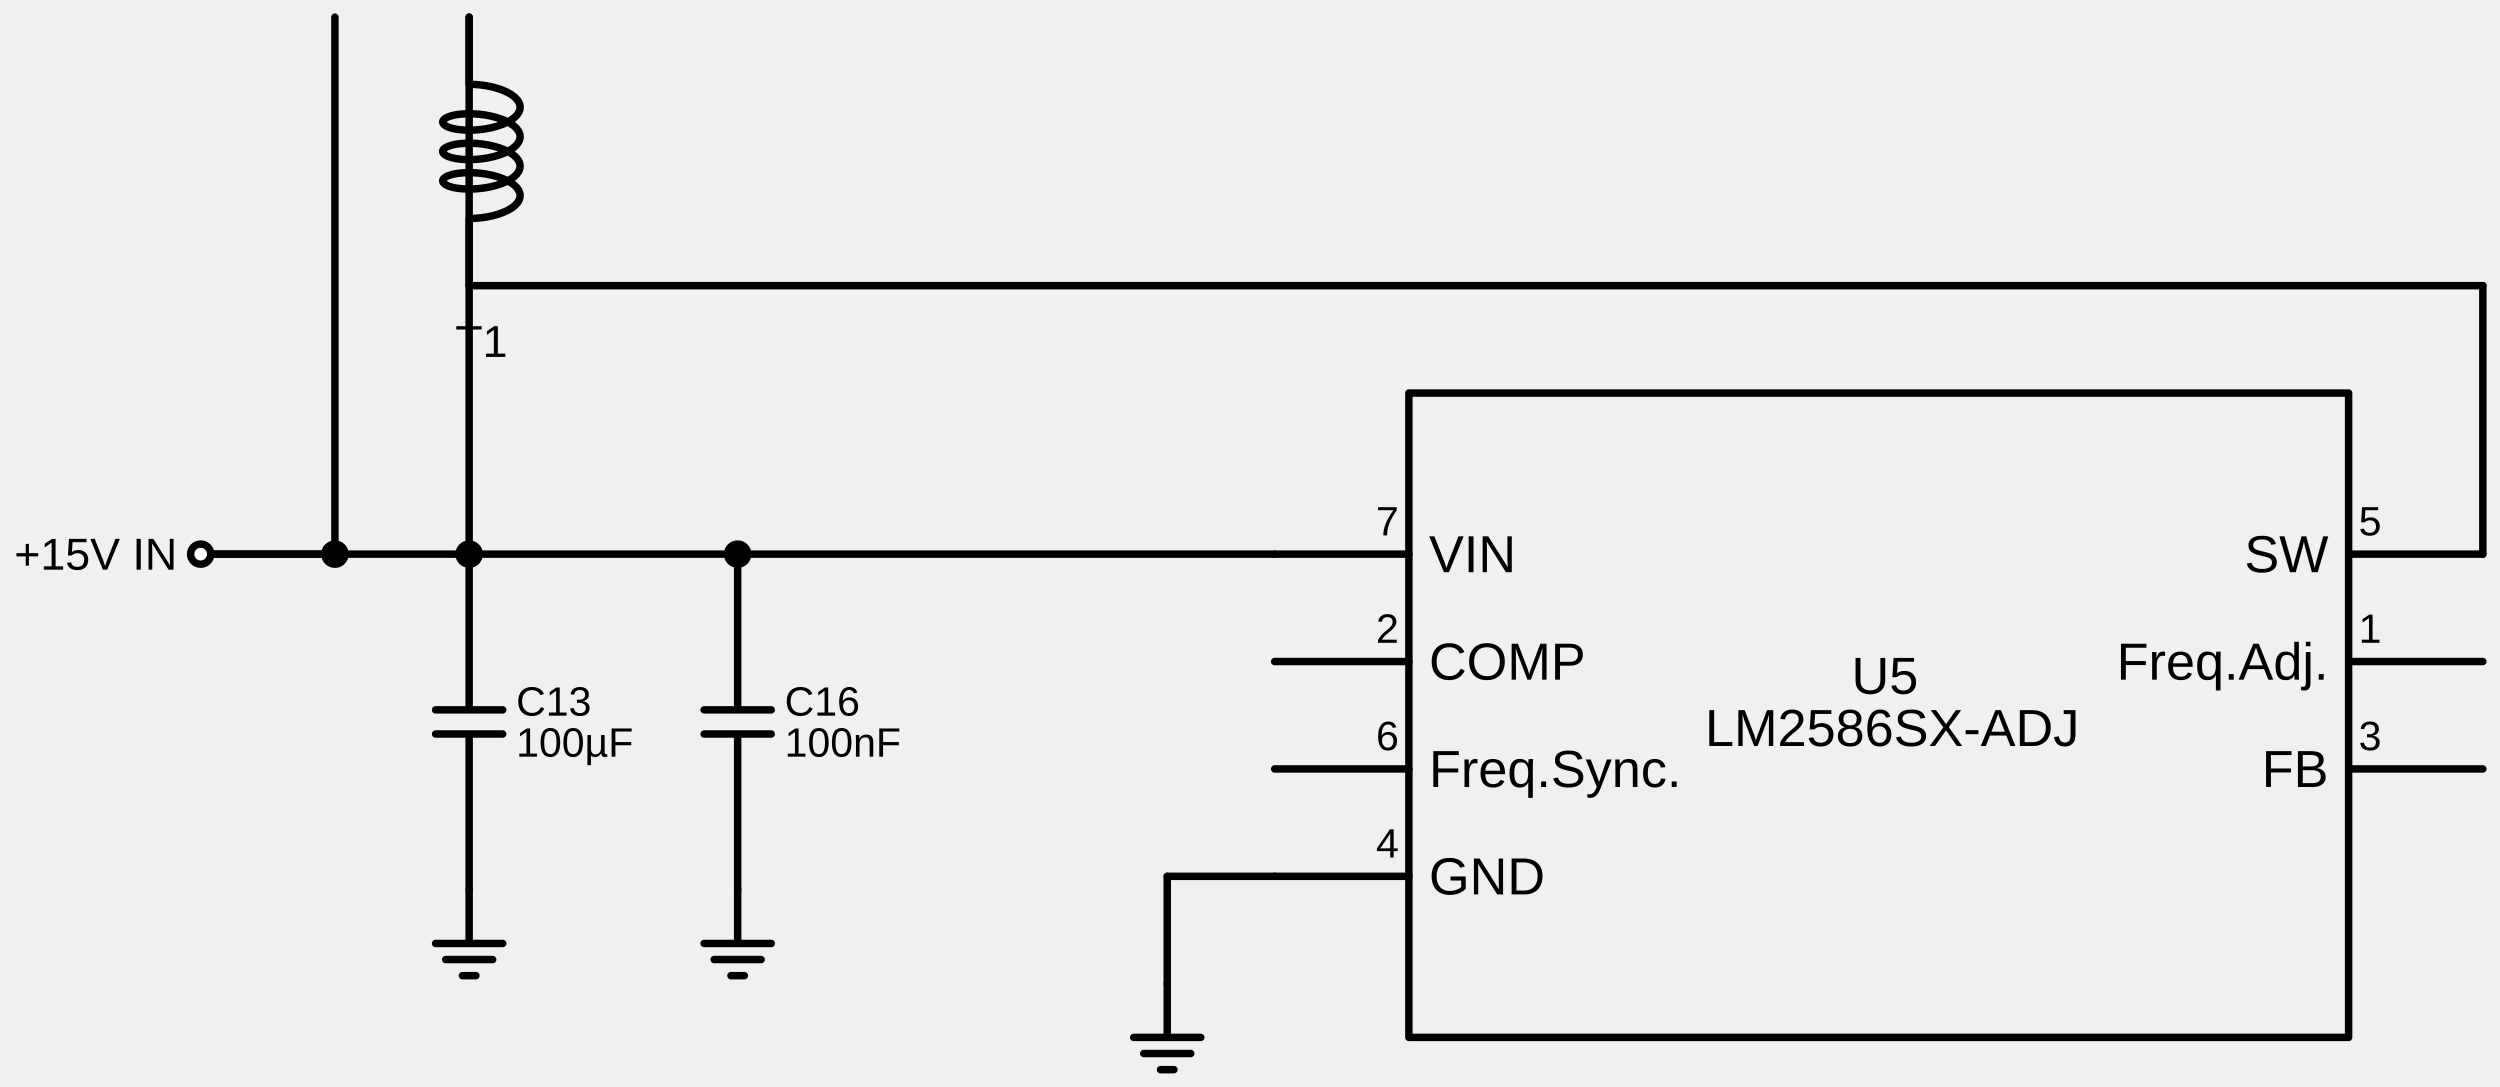
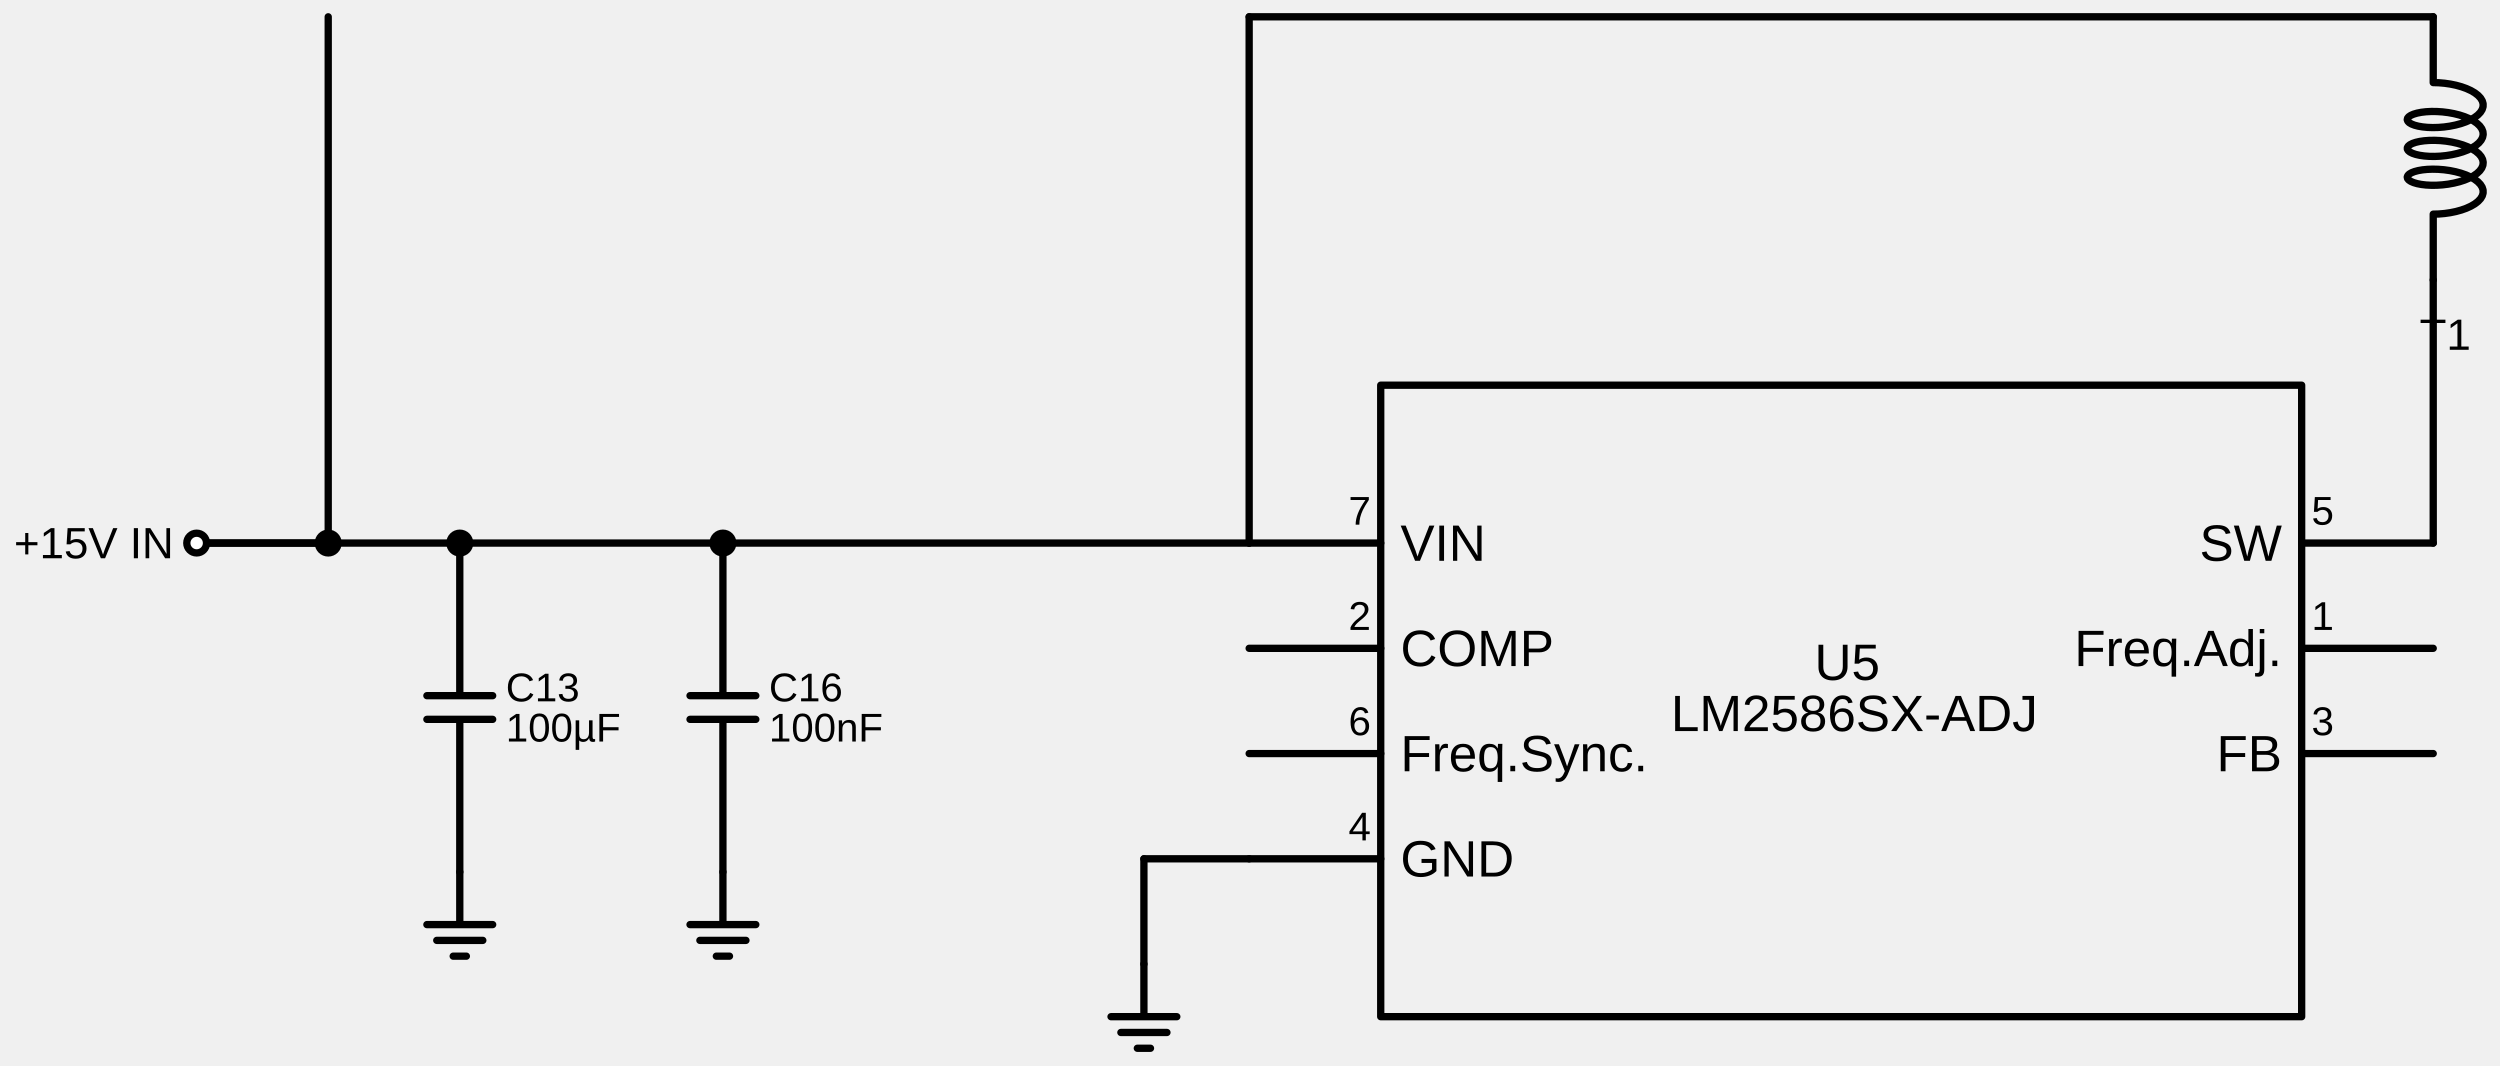
- <svg xmlns="http://www.w3.org/2000/svg" xml:lang="en" height="291.44pt" width="670.412pt" viewBox="-53.812 -148.6 670.412 291.44">
+ <svg xmlns="http://www.w3.org/2000/svg" xml:lang="en" height="291.44pt" width="684.084pt" viewBox="-53.812 -148.6 684.084 291.44">
  <path d="M 0.0,-0.0 L 18.0,-0.0 L 36.0,-0.0" style="stroke:black;fill:none;stroke-width:2.0;stroke-dasharray:-;stroke-linecap:round;stroke-linejoin:round;" />
  <path d="M 36.0,-0.0 L 36,-72.0 L 36,-144.0" style="stroke:black;fill:none;stroke-width:2.0;stroke-dasharray:-;stroke-linecap:round;stroke-linejoin:round;" />
  <path d="M 0.0,-0.0 L 36.0,-0.0 L 72.0,-0.0" style="stroke:black;fill:none;stroke-width:2.0;stroke-dasharray:-;stroke-linecap:round;stroke-linejoin:round;" />
  <path d="M 72.0,-0.0 L 72,41.76 M 81.0,41.76 L 63,41.76 M 81,48.24 L 63,48.24 M 72,48.24 L 72,90.0" style="stroke:black;fill:none;stroke-width:2.0;stroke-dasharray:-;stroke-linecap:round;stroke-linejoin:round;" />
  <path d="M 72,90.0 L 72,104.4 L 63,104.4 L 81,104.4 M 65.7,108.72 L 78.3,108.72 M 70.2,113.04 L 73.8,113.04" style="stroke:black;fill:none;stroke-width:2.0;stroke-dasharray:-;stroke-linecap:round;stroke-linejoin:round;" />
  <path d="M 72.0,-0.0 L 108.0,-0.0 L 144.0,-0.0" style="stroke:black;fill:none;stroke-width:2.0;stroke-dasharray:-;stroke-linecap:round;stroke-linejoin:round;" />
  <path d="M 144.0,-0.0 L 144.0,41.76 M 153.0,41.76 L 135.0,41.76 M 153.0,48.24 L 135.0,48.24 M 144,48.24 L 144,90.0" style="stroke:black;fill:none;stroke-width:2.0;stroke-dasharray:-;stroke-linecap:round;stroke-linejoin:round;" />
  <path d="M 144,90.0 L 144,104.4 L 135,104.4 L 153.0,104.4 M 137.7,108.72 L 150.3,108.72 M 142.2,113.04 L 145.8,113.04" style="stroke:black;fill:none;stroke-width:2.0;stroke-dasharray:-;stroke-linecap:round;stroke-linejoin:round;" />
  <path d="M 144.0,-0.0 L 216.0,-0.0 L 288.0,-0.0" style="stroke:black;fill:none;stroke-width:2.0;stroke-dasharray:-;stroke-linecap:round;stroke-linejoin:round;" />
  <path d="M 324.0,129.6 L 576.0,129.6 L 576.0,-43.2 L 324.0,-43.2 L 324.0,129.6" style="stroke:black;fill:none;stroke-width:2.0;stroke-dasharray:-;stroke-linecap:round;stroke-linejoin:round;" />
  <path d="M 324.0,-0.0 L 288.0,-0.0" style="stroke:black;fill:none;stroke-width:2.0;stroke-dasharray:-;stroke-linecap:round;stroke-linejoin:round;" />
  <path d="M 324.0,28.8 L 288.0,28.8" style="stroke:black;fill:none;stroke-width:2.0;stroke-dasharray:-;stroke-linecap:round;stroke-linejoin:round;" />
  <path d="M 324.0,57.6 L 288.0,57.6" style="stroke:black;fill:none;stroke-width:2.0;stroke-dasharray:-;stroke-linecap:round;stroke-linejoin:round;" />
  <path d="M 324.0,86.4 L 288.0,86.4" style="stroke:black;fill:none;stroke-width:2.0;stroke-dasharray:-;stroke-linecap:round;stroke-linejoin:round;" />
  <path d="M 576.0,-0.0 L 612.0,-0.0" style="stroke:black;fill:none;stroke-width:2.0;stroke-dasharray:-;stroke-linecap:round;stroke-linejoin:round;" />
  <path d="M 576.0,28.8 L 612.0,28.8" style="stroke:black;fill:none;stroke-width:2.0;stroke-dasharray:-;stroke-linecap:round;stroke-linejoin:round;" />
  <path d="M 576.0,57.6 L 612.0,57.6" style="stroke:black;fill:none;stroke-width:2.0;stroke-dasharray:-;stroke-linecap:round;stroke-linejoin:round;" />
  <path d="M 288.0,86.4 L 273.6,86.4 L 259.2,86.4" style="stroke:black;fill:none;stroke-width:2.0;stroke-dasharray:-;stroke-linecap:round;stroke-linejoin:round;" />
  <path d="M 259.2,86.4 L 259.2,100.8 L 259.2,115.2" style="stroke:black;fill:none;stroke-width:2.0;stroke-dasharray:-;stroke-linecap:round;stroke-linejoin:round;" />
  <path d="M 259.2,115.2 L 259.2,129.6 L 250.2,129.6 L 268.2,129.6 M 252.9,133.92 L 265.5,133.92 M 257.4,138.24 L 261.0,138.24" style="stroke:black;fill:none;stroke-width:2.0;stroke-dasharray:-;stroke-linecap:round;stroke-linejoin:round;" />
-   <path d="M 72.0,-0.0 L 72.0,-72.0 L 72,-144.0" style="stroke:black;fill:none;stroke-width:2.0;stroke-dasharray:-;stroke-linecap:round;stroke-linejoin:round;" />
-   <path d="M 72,-144.0 L 72,-126.0 L 73.53,-125.956 L 75.101,-125.821 L 76.675,-125.595 L 78.218,-125.278 L 79.693,-124.873 L 81.066,-124.385 L 82.306,-123.821 L 83.385,-123.189 L 84.276,-122.5 L 84.961,-121.765 L 85.423,-120.996 L 85.651,-120.208 L 85.64,-119.413 L 85.391,-118.626 L 84.909,-117.86 L 84.206,-117.128 L 83.296,-116.444 L 82.203,-115.818 L 80.95,-115.26 L 79.566,-114.779 L 78.084,-114.382 L 76.537,-114.072 L 74.961,-113.854 L 73.393,-113.728 L 71.868,-113.691 L 70.422,-113.742 L 69.087,-113.873 L 67.896,-114.078 L 66.874,-114.347 L 66.047,-114.67 L 65.431,-115.036 L 65.043,-115.43 L 64.891,-115.84 L 64.978,-116.252 L 65.302,-116.653 L 65.856,-117.027 L 66.627,-117.363 L 67.598,-117.648 L 68.745,-117.872 L 70.043,-118.024 L 71.462,-118.097 L 72.968,-118.085 L 74.528,-117.984 L 76.106,-117.791 L 77.664,-117.506 L 79.168,-117.133 L 80.582,-116.674 L 81.874,-116.137 L 83.014,-115.528 L 83.976,-114.859 L 84.738,-114.139 L 85.282,-113.381 L 85.596,-112.598 L 85.672,-111.804 L 85.509,-111.013 L 85.11,-110.237 L 84.486,-109.492 L 83.649,-108.789 L 82.619,-108.14 L 81.421,-107.557 L 80.081,-107.047 L 78.631,-106.619 L 77.103,-106.277 L 75.534,-106.026 L 73.958,-105.866 L 72.414,-105.797 L 70.935,-105.817 L 69.557,-105.919 L 68.31,-106.098 L 67.224,-106.345 L 66.323,-106.65 L 65.629,-107.002 L 65.157,-107.387 L 64.918,-107.793 L 64.918,-108.207 L 65.157,-108.613 L 65.629,-108.998 L 66.323,-109.35 L 67.224,-109.655 L 68.31,-109.902 L 69.557,-110.081 L 70.935,-110.183 L 72.414,-110.203 L 73.958,-110.134 L 75.534,-109.974 L 77.103,-109.723 L 78.631,-109.381 L 80.081,-108.953 L 81.421,-108.443 L 82.619,-107.86 L 83.649,-107.211 L 84.486,-106.508 L 85.11,-105.763 L 85.509,-104.987 L 85.672,-104.196 L 85.596,-103.402 L 85.282,-102.619 L 84.738,-101.861 L 83.976,-101.141 L 83.014,-100.472 L 81.874,-99.863 L 80.582,-99.326 L 79.168,-98.867 L 77.664,-98.494 L 76.106,-98.209 L 74.528,-98.016 L 72.968,-97.915 L 71.462,-97.903 L 70.043,-97.976 L 68.745,-98.128 L 67.598,-98.352 L 66.627,-98.637 L 65.856,-98.973 L 65.302,-99.347 L 64.978,-99.748 L 64.891,-100.16 L 65.043,-100.57 L 65.431,-100.964 L 66.047,-101.33 L 66.874,-101.653 L 67.896,-101.922 L 69.087,-102.127 L 70.422,-102.258 L 71.868,-102.309 L 73.393,-102.272 L 74.961,-102.146 L 76.537,-101.928 L 78.084,-101.618 L 79.566,-101.221 L 80.95,-100.74 L 82.203,-100.182 L 83.296,-99.556 L 84.206,-98.872 L 84.909,-98.14 L 85.391,-97.374 L 85.64,-96.587 L 85.651,-95.792 L 85.423,-95.004 L 84.961,-94.235 L 84.276,-93.5 L 83.385,-92.811 L 82.306,-92.179 L 81.066,-91.615 L 79.693,-91.127 L 78.218,-90.722 L 76.675,-90.405 L 75.101,-90.179 L 73.53,-90.044 L 72,-90.0 L 72,-72.0" style="stroke:black;fill:none;stroke-width:2.0;stroke-dasharray:-;stroke-linecap:round;stroke-linejoin:round;" />
-   <path d="M 72,-72.0 L 342.0,-72.0 L 612.0,-72.0" style="stroke:black;fill:none;stroke-width:2.0;stroke-dasharray:-;stroke-linecap:round;stroke-linejoin:round;" />
+   <path d="M 288.0,-0.0 L 288.0,-72.0 L 288.0,-144.0" style="stroke:black;fill:none;stroke-width:2.0;stroke-dasharray:-;stroke-linecap:round;stroke-linejoin:round;" />
+   <path d="M 288.0,-144.0 L 450.0,-144.0 L 612.0,-144.0" style="stroke:black;fill:none;stroke-width:2.0;stroke-dasharray:-;stroke-linecap:round;stroke-linejoin:round;" />
+   <path d="M 612.0,-144.0 L 612.0,-126.0 L 613.53,-125.956 L 615.101,-125.821 L 616.675,-125.595 L 618.218,-125.278 L 619.693,-124.873 L 621.066,-124.385 L 622.306,-123.821 L 623.385,-123.189 L 624.276,-122.5 L 624.961,-121.765 L 625.423,-120.996 L 625.651,-120.208 L 625.64,-119.413 L 625.391,-118.626 L 624.909,-117.86 L 624.206,-117.128 L 623.296,-116.444 L 622.203,-115.818 L 620.95,-115.26 L 619.566,-114.779 L 618.084,-114.382 L 616.537,-114.072 L 614.961,-113.854 L 613.393,-113.728 L 611.868,-113.691 L 610.422,-113.742 L 609.087,-113.873 L 607.896,-114.078 L 606.874,-114.347 L 606.047,-114.67 L 605.431,-115.036 L 605.043,-115.43 L 604.891,-115.84 L 604.978,-116.252 L 605.302,-116.653 L 605.856,-117.027 L 606.627,-117.363 L 607.598,-117.648 L 608.745,-117.872 L 610.043,-118.024 L 611.462,-118.097 L 612.968,-118.085 L 614.528,-117.984 L 616.106,-117.791 L 617.664,-117.506 L 619.168,-117.133 L 620.582,-116.674 L 621.874,-116.137 L 623.014,-115.528 L 623.976,-114.859 L 624.738,-114.139 L 625.282,-113.381 L 625.596,-112.598 L 625.672,-111.804 L 625.509,-111.013 L 625.11,-110.237 L 624.486,-109.492 L 623.649,-108.789 L 622.619,-108.14 L 621.421,-107.557 L 620.081,-107.047 L 618.631,-106.619 L 617.103,-106.277 L 615.534,-106.026 L 613.958,-105.866 L 612.414,-105.797 L 610.935,-105.817 L 609.557,-105.919 L 608.31,-106.098 L 607.224,-106.345 L 606.323,-106.65 L 605.629,-107.002 L 605.157,-107.387 L 604.918,-107.793 L 604.918,-108.207 L 605.157,-108.613 L 605.629,-108.998 L 606.323,-109.35 L 607.224,-109.655 L 608.31,-109.902 L 609.557,-110.081 L 610.935,-110.183 L 612.414,-110.203 L 613.958,-110.134 L 615.534,-109.974 L 617.103,-109.723 L 618.631,-109.381 L 620.081,-108.953 L 621.421,-108.443 L 622.619,-107.86 L 623.649,-107.211 L 624.486,-106.508 L 625.11,-105.763 L 625.509,-104.987 L 625.672,-104.196 L 625.596,-103.402 L 625.282,-102.619 L 624.738,-101.861 L 623.976,-101.141 L 623.014,-100.472 L 621.874,-99.863 L 620.582,-99.326 L 619.168,-98.867 L 617.664,-98.494 L 616.106,-98.209 L 614.528,-98.016 L 612.968,-97.915 L 611.462,-97.903 L 610.043,-97.976 L 608.745,-98.128 L 607.598,-98.352 L 606.627,-98.637 L 605.856,-98.973 L 605.302,-99.347 L 604.978,-99.748 L 604.891,-100.16 L 605.043,-100.57 L 605.431,-100.964 L 606.047,-101.33 L 606.874,-101.653 L 607.896,-101.922 L 609.087,-102.127 L 610.422,-102.258 L 611.868,-102.309 L 613.393,-102.272 L 614.961,-102.146 L 616.537,-101.928 L 618.084,-101.618 L 619.566,-101.221 L 620.95,-100.74 L 622.203,-100.182 L 623.296,-99.556 L 624.206,-98.872 L 624.909,-98.14 L 625.391,-97.374 L 625.64,-96.587 L 625.651,-95.792 L 625.423,-95.004 L 624.961,-94.235 L 624.276,-93.5 L 623.385,-92.811 L 622.306,-92.179 L 621.066,-91.615 L 619.693,-91.127 L 618.218,-90.722 L 616.675,-90.405 L 615.101,-90.179 L 613.53,-90.044 L 612.0,-90.0 L 612.0,-72.0" style="stroke:black;fill:none;stroke-width:2.0;stroke-dasharray:-;stroke-linecap:round;stroke-linejoin:round;" />
  <path d="M 612.0,-72.0 L 612.0,-36.0 L 612.0,-0.0" style="stroke:black;fill:none;stroke-width:2.0;stroke-dasharray:-;stroke-linecap:round;stroke-linejoin:round;" />
+   <path d="M 612.0,-0.0" style="stroke:black;fill:none;stroke-width:2.0;stroke-dasharray:-;stroke-linecap:round;stroke-linejoin:round;" />
  <text x="84.6" y="28.5" dominant-baseline="central" fill="black" font-size="11" font-family="Arial" text-anchor="start">
    <tspan x="84.6" dy="11">C13</tspan>
    <tspan x="84.6" dy="11">100µF</tspan>
  </text>
  <text x="156.6" y="28.5" dominant-baseline="central" fill="black" font-size="11" font-family="Arial" text-anchor="start">
    <tspan x="156.6" dy="11">C16</tspan>
    <tspan x="156.6" dy="11">100nF</tspan>
  </text>
  <text x="321.3" y="-13.7" dominant-baseline="ideographic" fill="black" font-size="11" font-family="Arial" text-anchor="end">
    <tspan x="321.3" dy="11">7</tspan>
  </text>
  <text x="329.4" y="-14.0" dominant-baseline="central" fill="black" font-size="14" font-family="Arial" text-anchor="start">
    <tspan x="329.4" dy="14">VIN</tspan>
  </text>
  <text x="321.3" y="15.1" dominant-baseline="ideographic" fill="black" font-size="11" font-family="Arial" text-anchor="end">
    <tspan x="321.3" dy="11">2</tspan>
  </text>
  <text x="329.4" y="14.8" dominant-baseline="central" fill="black" font-size="14" font-family="Arial" text-anchor="start">
    <tspan x="329.4" dy="14">COMP</tspan>
  </text>
  <text x="321.3" y="43.9" dominant-baseline="ideographic" fill="black" font-size="11" font-family="Arial" text-anchor="end">
    <tspan x="321.3" dy="11">6</tspan>
  </text>
  <text x="329.4" y="43.6" dominant-baseline="central" fill="black" font-size="14" font-family="Arial" text-anchor="start">
    <tspan x="329.4" dy="14">Freq.Sync.</tspan>
  </text>
  <text x="321.3" y="72.7" dominant-baseline="ideographic" fill="black" font-size="11" font-family="Arial" text-anchor="end">
    <tspan x="321.3" dy="11">4</tspan>
  </text>
  <text x="329.4" y="72.4" dominant-baseline="central" fill="black" font-size="14" font-family="Arial" text-anchor="start">
    <tspan x="329.4" dy="14">GND</tspan>
  </text>
  <text x="578.7" y="-13.7" dominant-baseline="ideographic" fill="black" font-size="11" font-family="Arial" text-anchor="start">
    <tspan x="578.7" dy="11">5</tspan>
  </text>
  <text x="570.6" y="-14.0" dominant-baseline="central" fill="black" font-size="14" font-family="Arial" text-anchor="end">
    <tspan x="570.6" dy="14">SW</tspan>
  </text>
  <text x="578.7" y="15.1" dominant-baseline="ideographic" fill="black" font-size="11" font-family="Arial" text-anchor="start">
    <tspan x="578.7" dy="11">1</tspan>
  </text>
  <text x="570.6" y="14.8" dominant-baseline="central" fill="black" font-size="14" font-family="Arial" text-anchor="end">
    <tspan x="570.6" dy="14">Freq.Adj.</tspan>
  </text>
  <text x="578.7" y="43.9" dominant-baseline="ideographic" fill="black" font-size="11" font-family="Arial" text-anchor="start">
    <tspan x="578.7" dy="11">3</tspan>
  </text>
  <text x="570.6" y="43.6" dominant-baseline="central" fill="black" font-size="14" font-family="Arial" text-anchor="end">
    <tspan x="570.6" dy="14">FB</tspan>
  </text>
  <text x="453.6" y="18.6" dominant-baseline="central" fill="black" font-size="14" font-family="Arial" text-anchor="middle">
    <tspan x="453.6" dy="14">U5</tspan>
    <tspan x="453.6" dy="14">LM2586SX-ADJ</tspan>
  </text>
-   <text x="75.281" y="-73.2" dominant-baseline="hanging" fill="black" font-size="12" font-family="Arial" text-anchor="middle">
-     <tspan x="75.281" dy="12">T1</tspan>
+   <text x="615.281" y="-73.2" dominant-baseline="hanging" fill="black" font-size="12" font-family="Arial" text-anchor="middle">
+     <tspan x="615.281" dy="12">T1</tspan>
  </text>
  <circle cx="0.0" cy="-0.0" r="2.7" style="stroke:black;fill:white;stroke-width:2.0;stroke-dasharray:-;" />
  <text x="-6.3" y="-12.0" dominant-baseline="central" fill="black" font-size="12" font-family="Arial" text-anchor="end">
    <tspan x="-6.3" dy="12">+15V IN</tspan>
  </text>
  <circle cx="36.0" cy="-0.0" r="2.7" style="stroke:black;fill:black;stroke-width:2.0;stroke-dasharray:-;" />
  <circle cx="72.0" cy="-0.0" r="2.7" style="stroke:black;fill:black;stroke-width:2.0;stroke-dasharray:-;" />
  <circle cx="144.0" cy="-0.0" r="2.7" style="stroke:black;fill:black;stroke-width:2.0;stroke-dasharray:-;" />
</svg>
